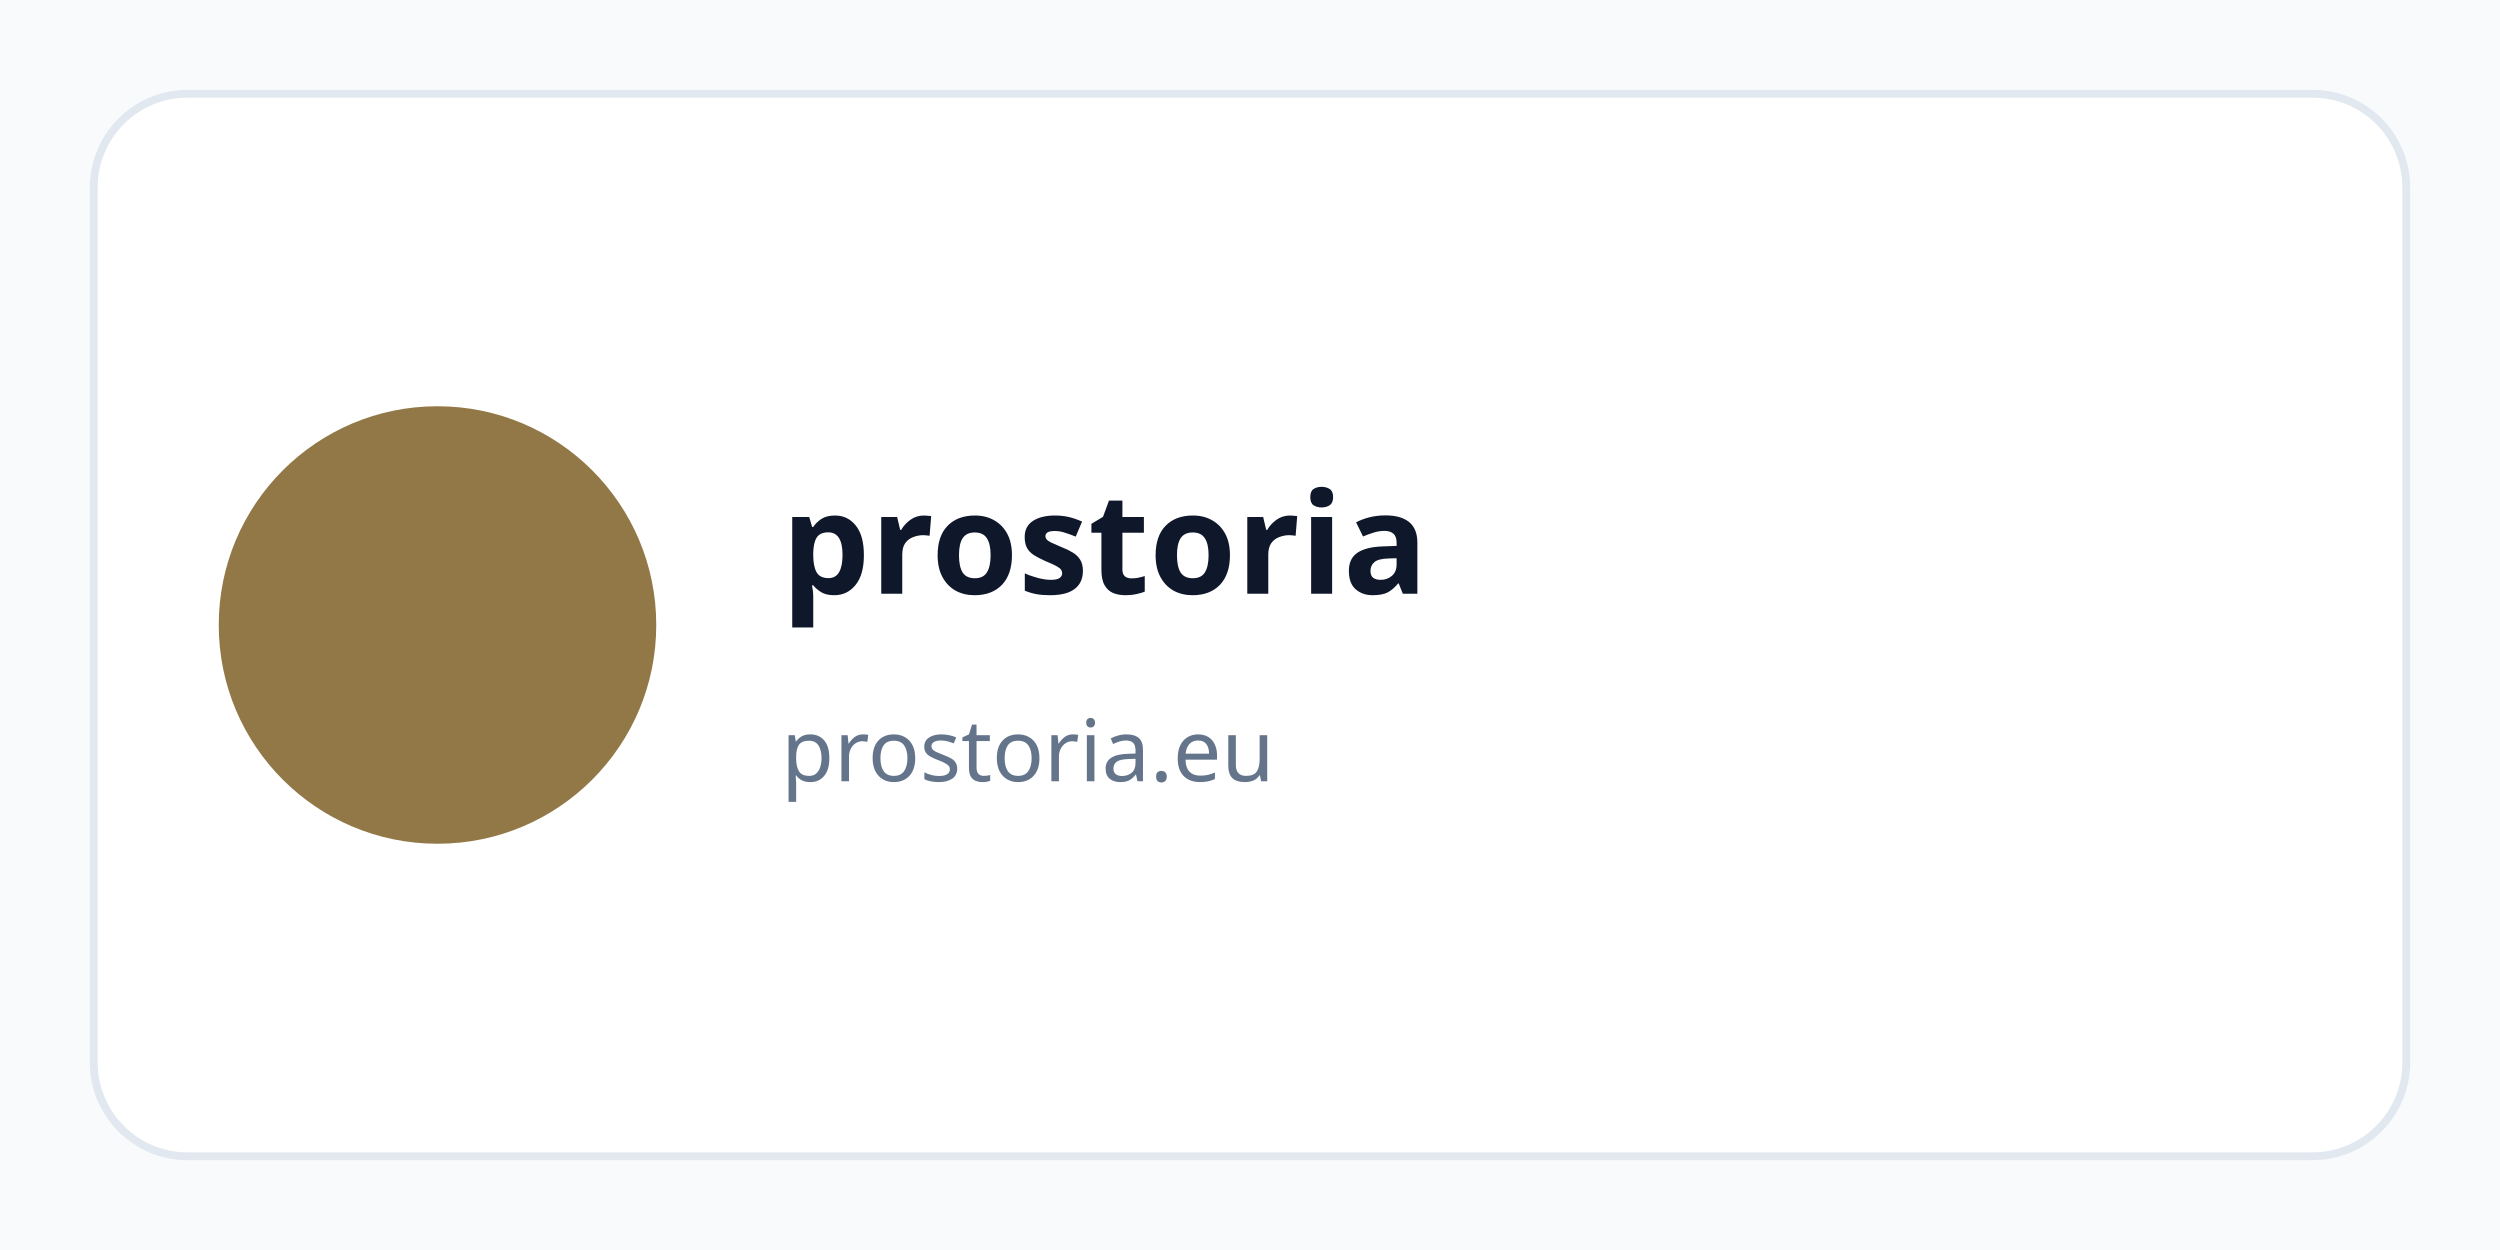
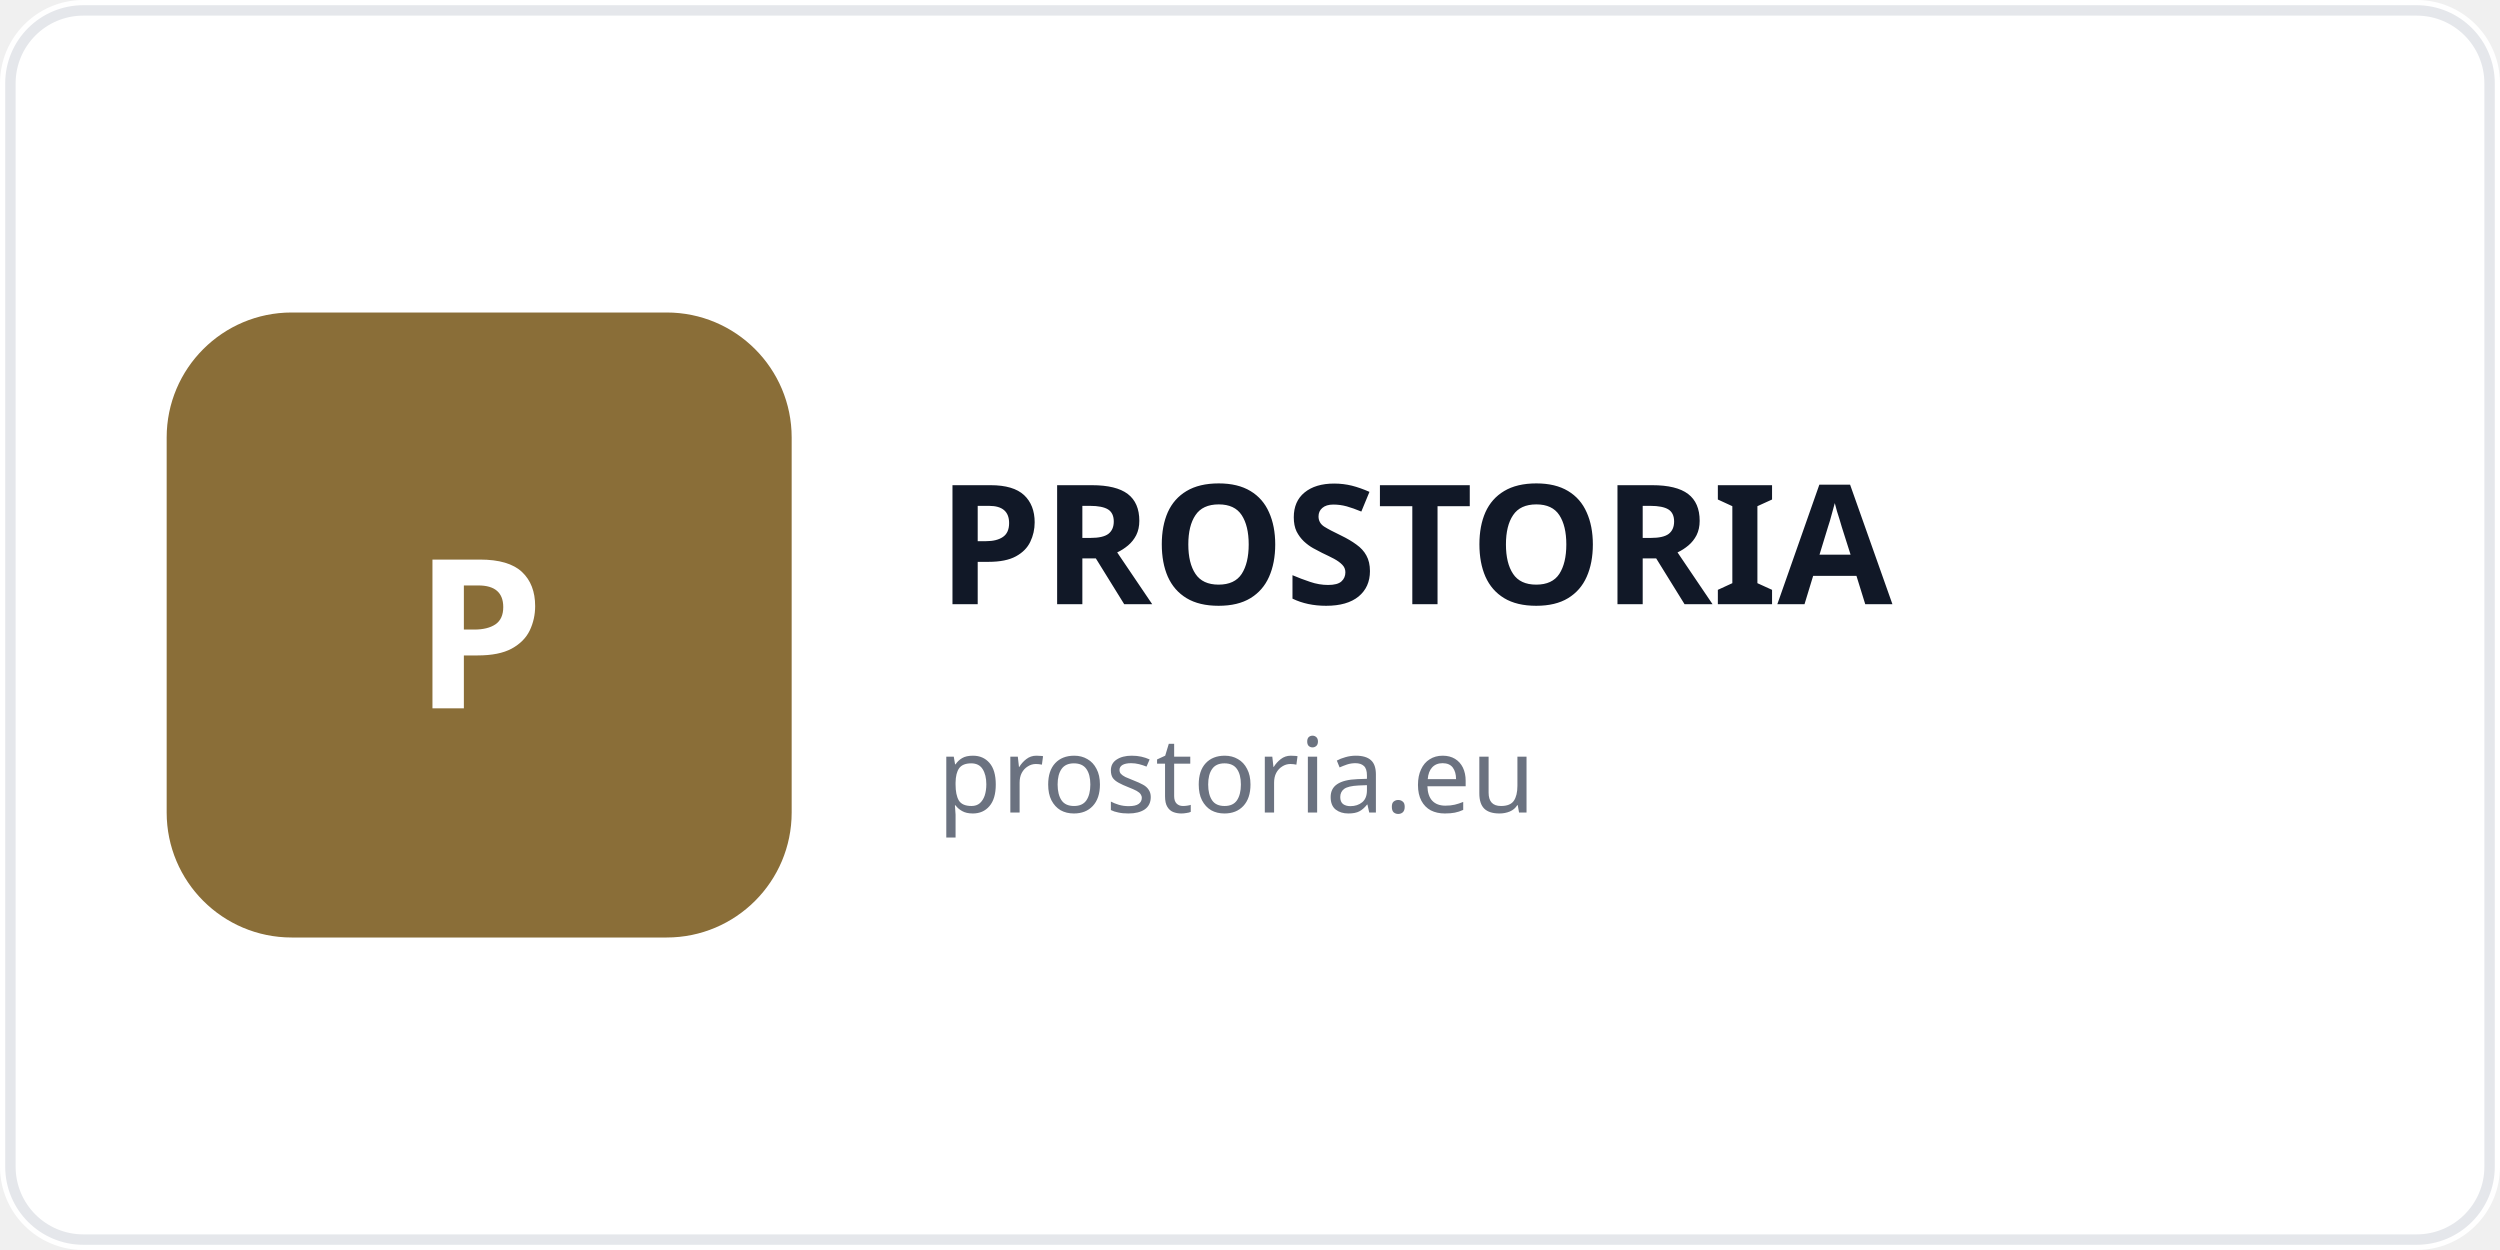
- <svg xmlns="http://www.w3.org/2000/svg" width="320" height="160" viewBox="0 0 320 160">
-   <rect width="320" height="160" fill="#f8fafc" />
-   <rect x="12" y="12" width="296" height="136" rx="12" fill="#fff" stroke="#e2e8f0" />
-   <circle cx="56" cy="80" r="28" fill="hsl(40, 35%, 42%)" />
-   <text x="100" y="76" font-family="system-ui,sans-serif" font-size="18" font-weight="700" fill="#0f172a">prostoria</text>
-   <text x="100" y="100" font-family="system-ui,sans-serif" font-size="11" fill="#64748b">prostoria.eu</text>
+ <svg xmlns="http://www.w3.org/2000/svg" width="240" height="120" viewBox="0 0 240 120">
+   <rect width="240" height="120" rx="8" fill="#ffffff" />
+   <rect x="1" y="1" width="238" height="118" rx="7" fill="none" stroke="#e5e7eb" />
+   <rect x="16" y="30" width="60" height="60" rx="12" fill="hsl(40,42%,38%)" />
+   <text x="46" y="68" text-anchor="middle" font-family="ui-sans-serif,system-ui,sans-serif" font-size="20" font-weight="700" fill="#fff">P</text>
+   <text x="90" y="58" font-family="ui-sans-serif,system-ui,sans-serif" font-size="16" font-weight="700" fill="#111827">PROSTORIA</text>
+   <text x="90" y="78" font-family="ui-sans-serif,system-ui,sans-serif" font-size="10" fill="#6b7280">prostoria.eu</text>
</svg>
